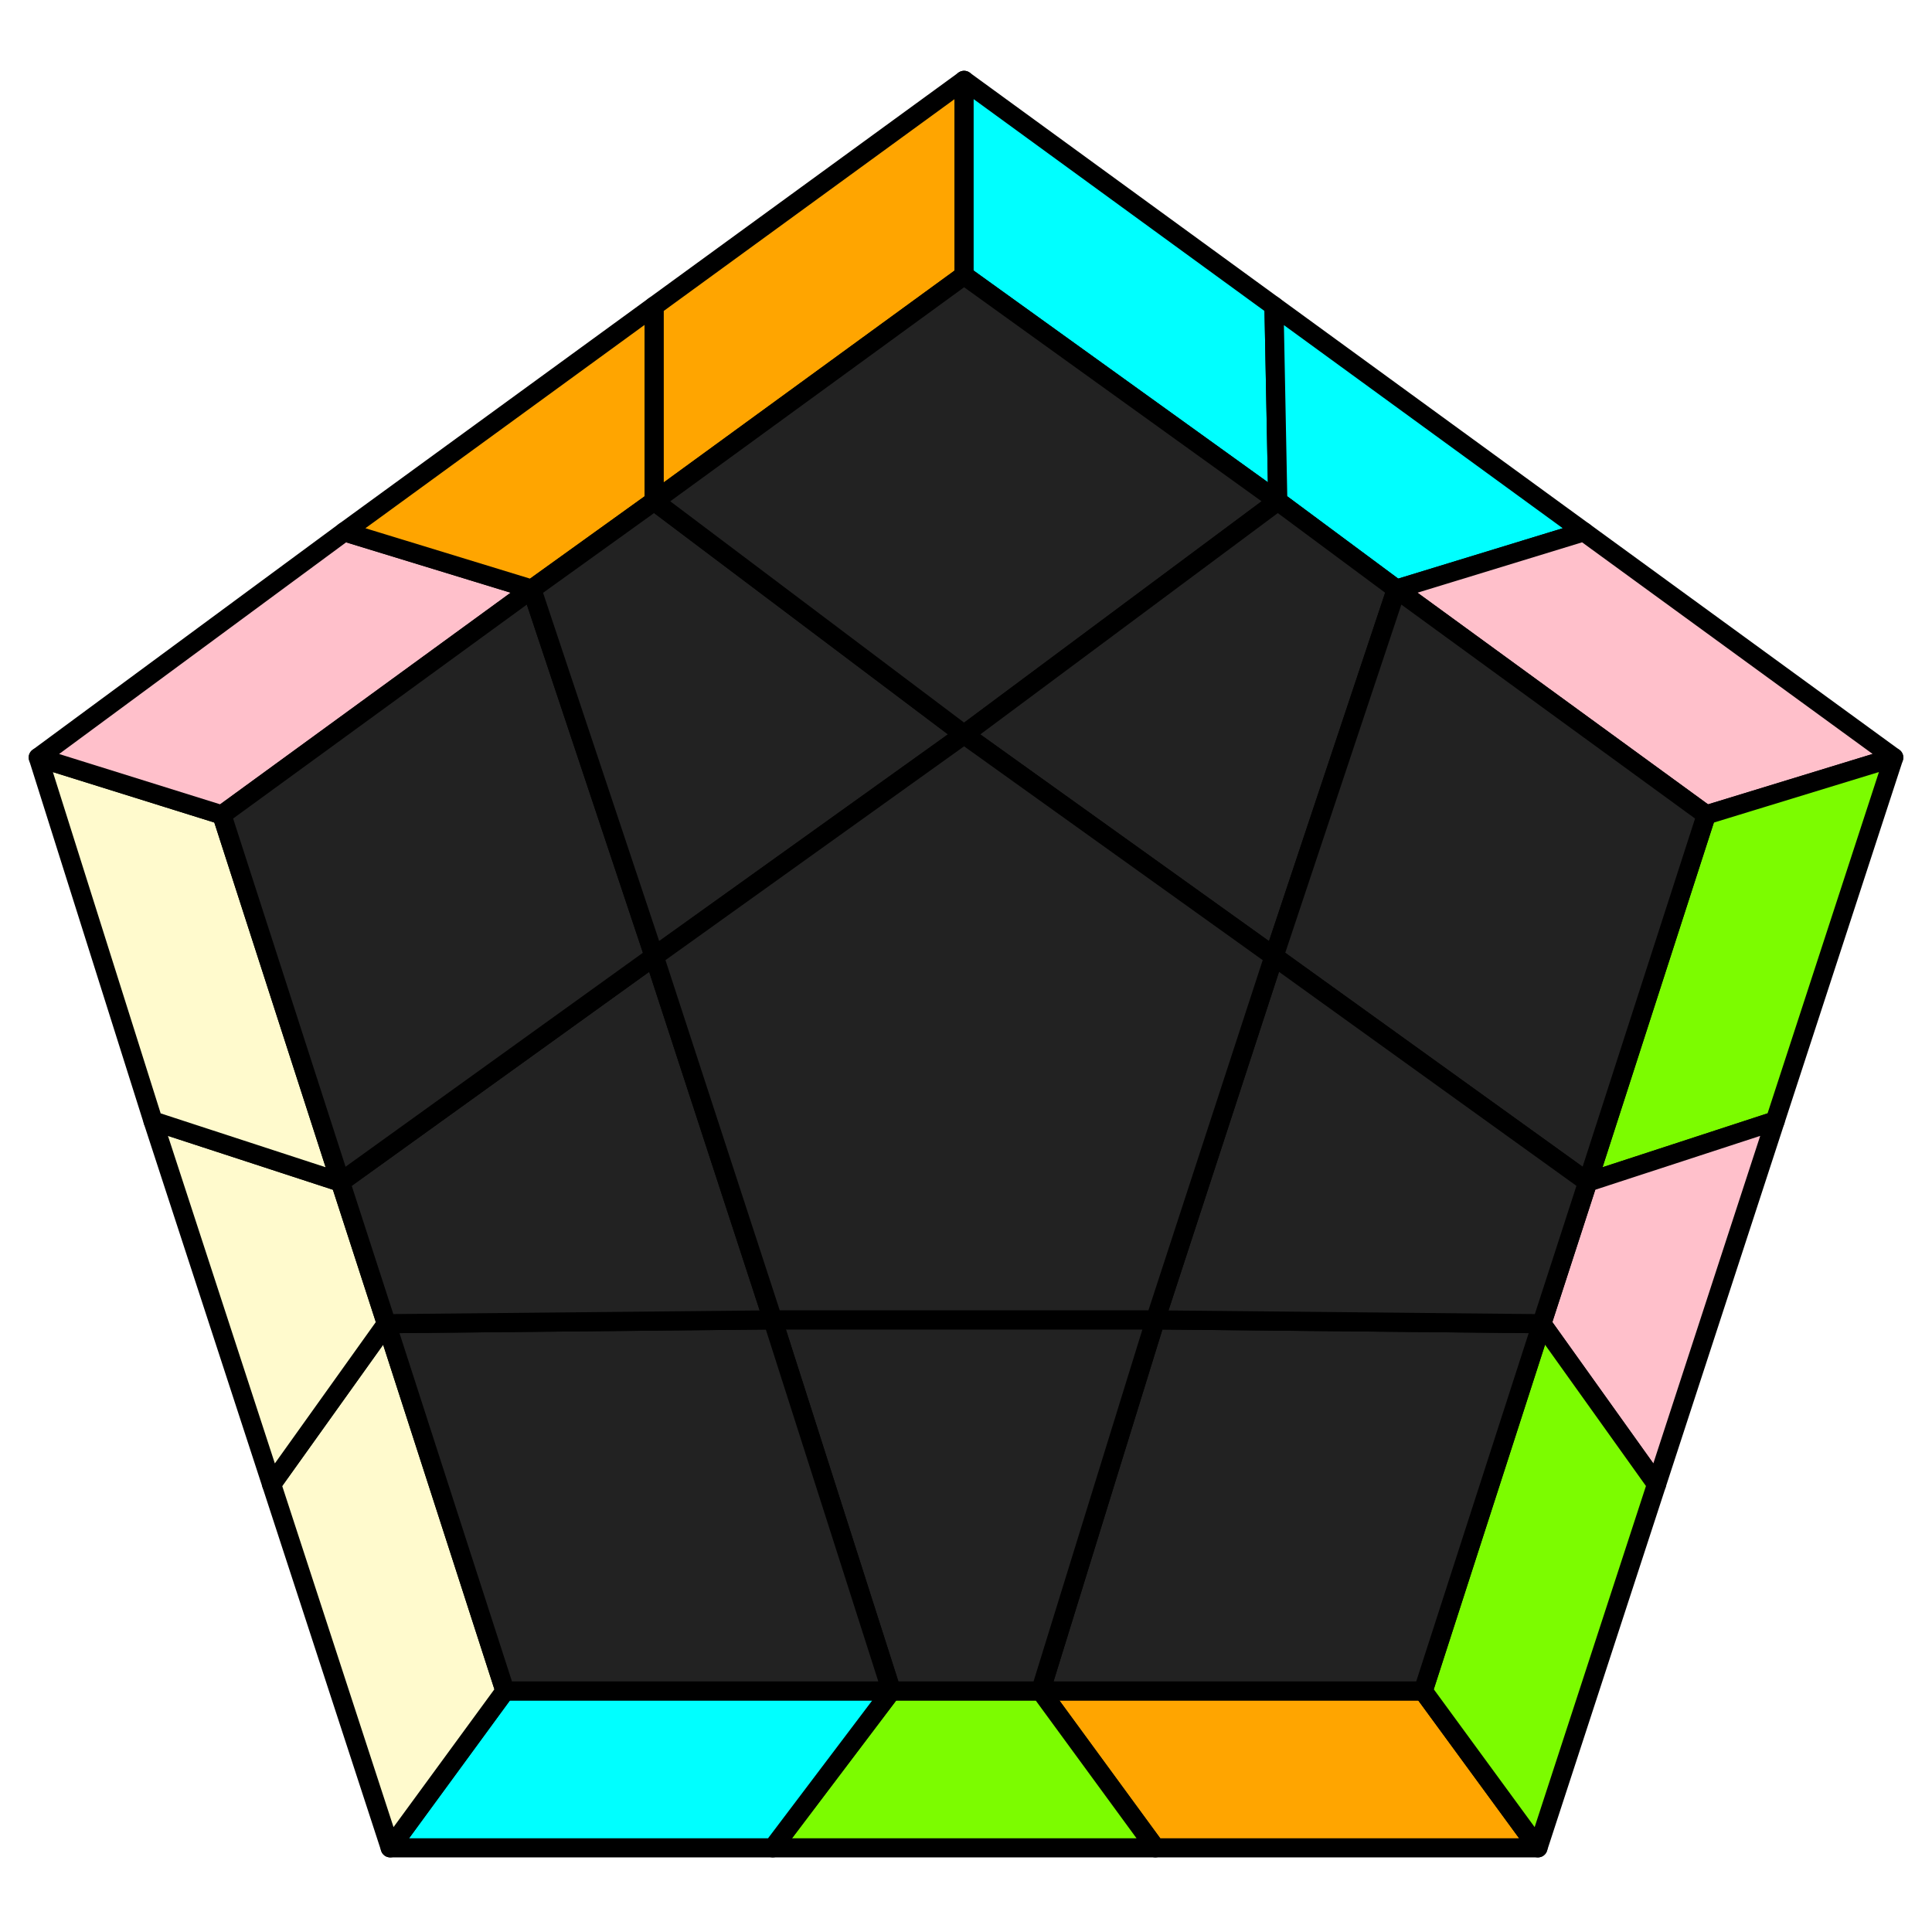
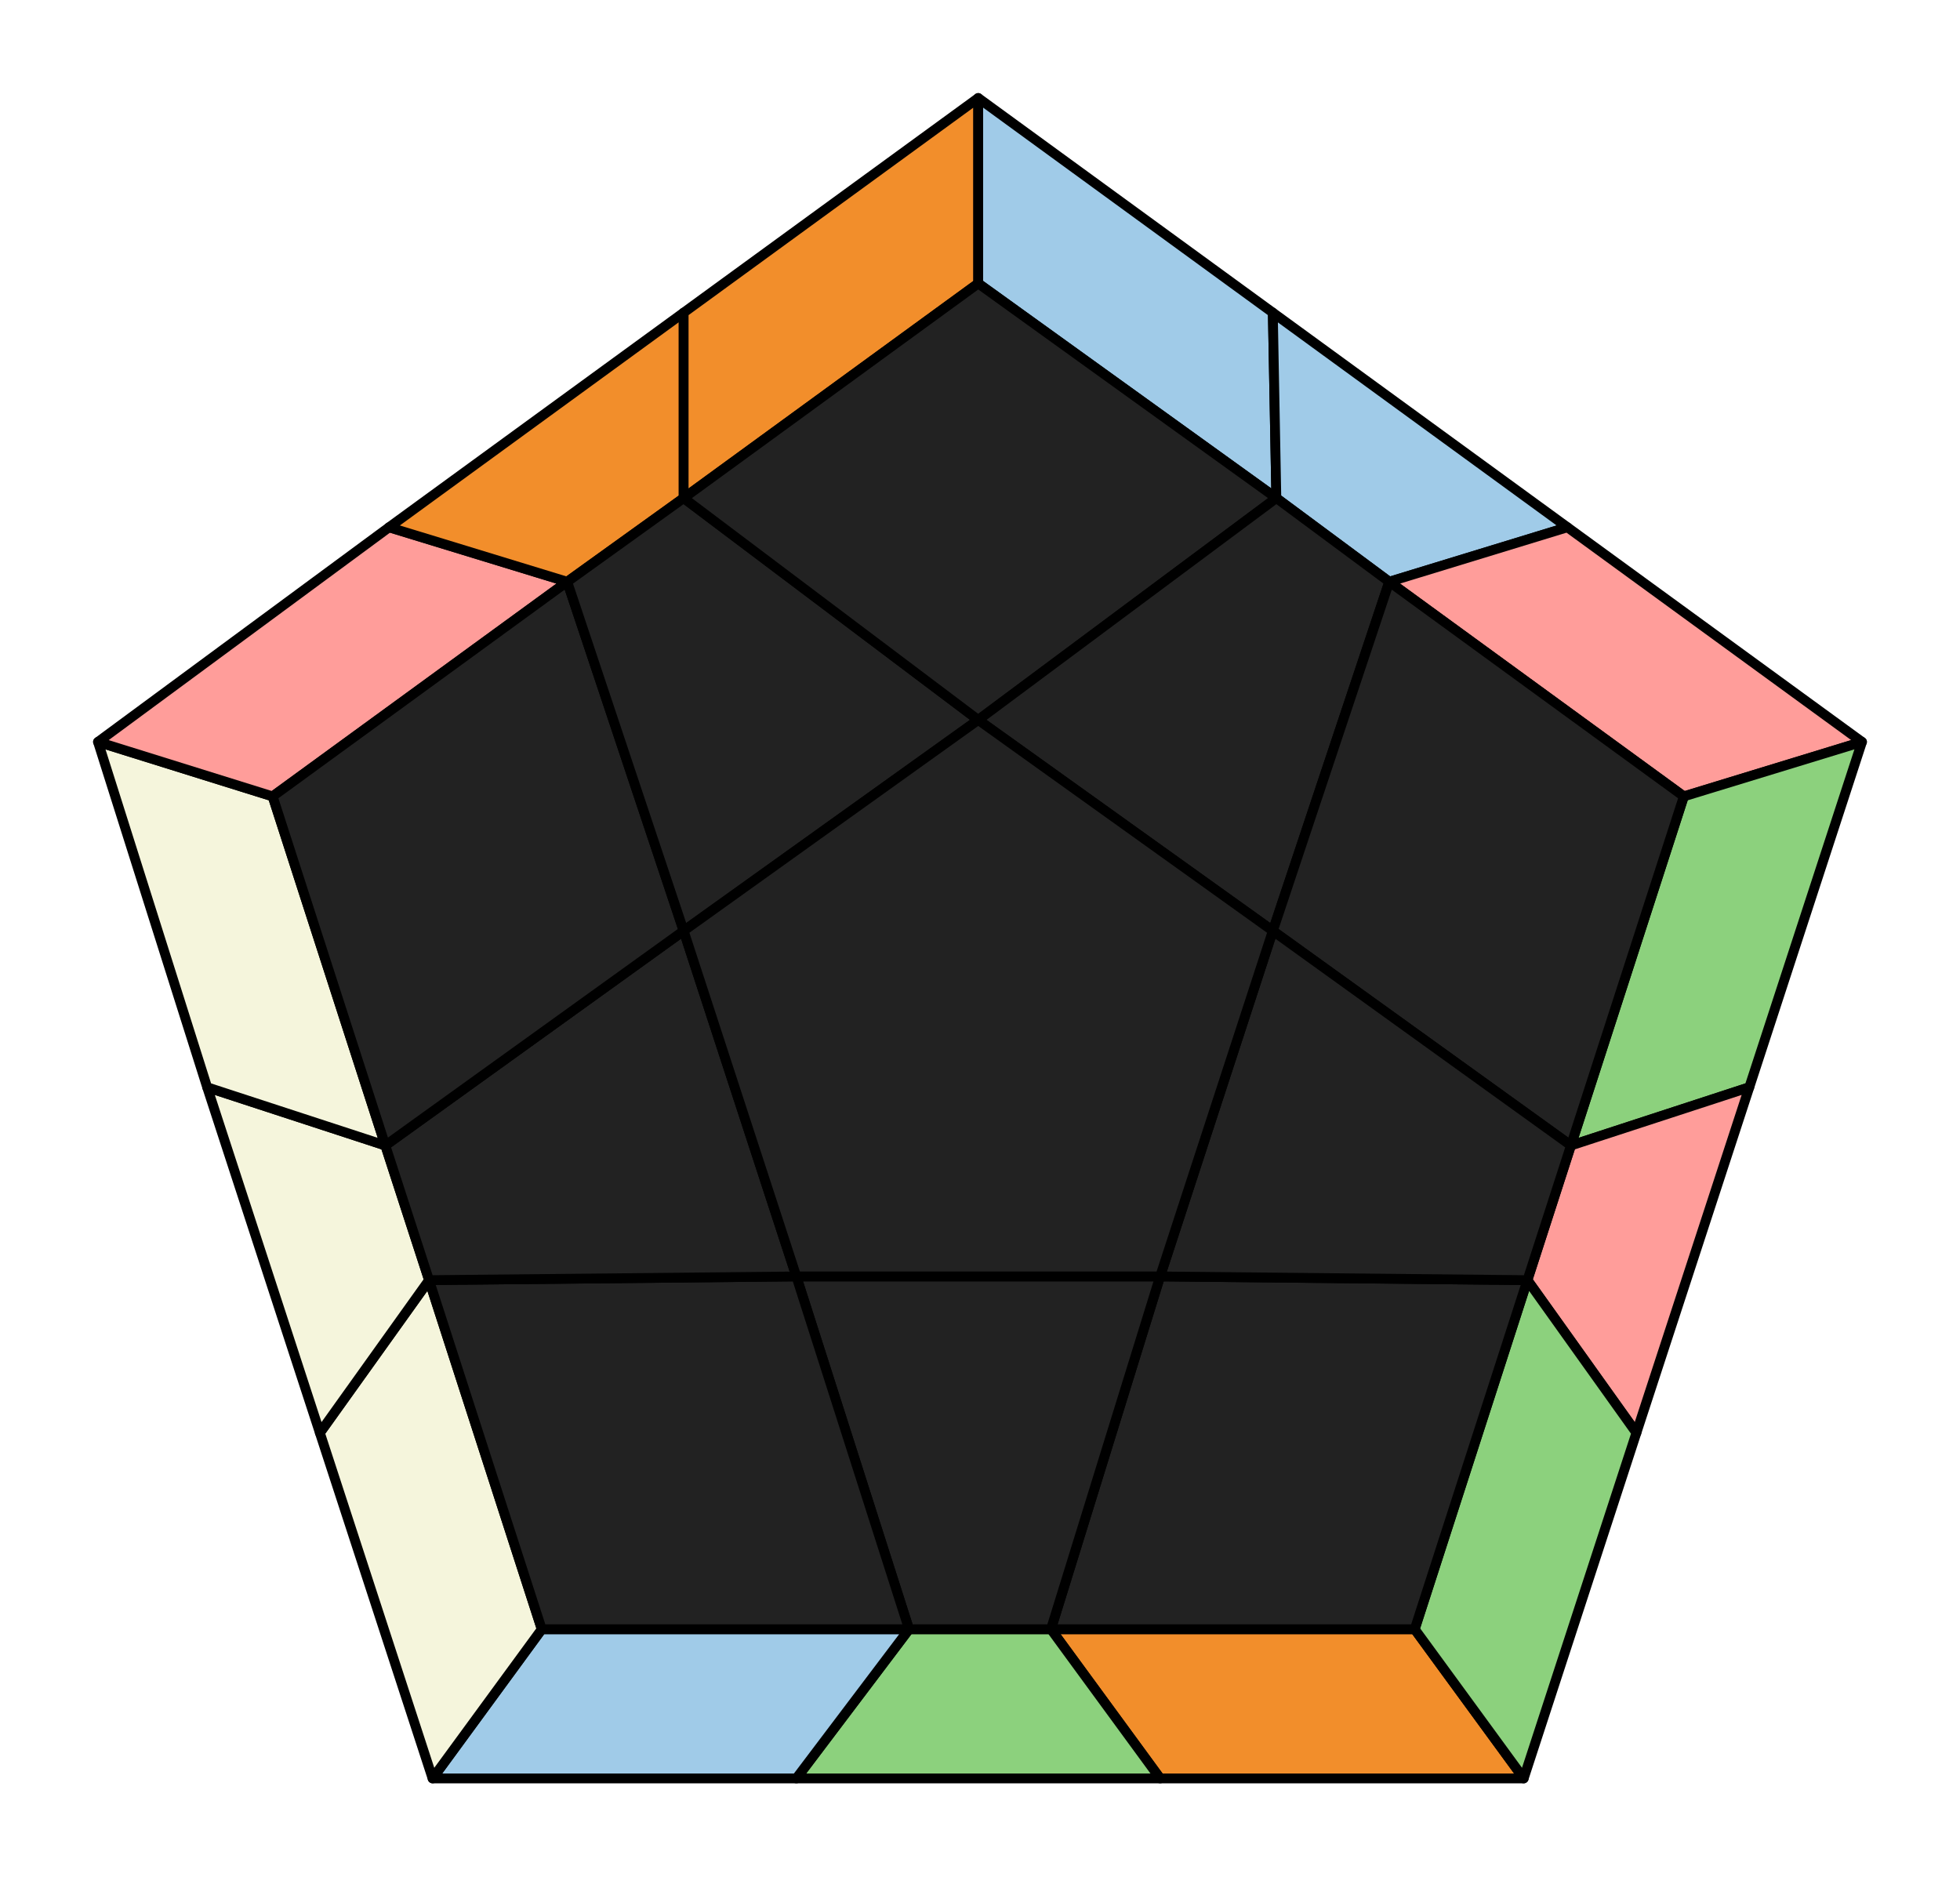
- <svg xmlns="http://www.w3.org/2000/svg" id="21" viewBox="0 0 505 505">
+ <svg xmlns="http://www.w3.org/2000/svg" viewBox="0 0 100.0 95.732">
  <style>
- polygon { stroke: black; stroke-width: 5px; stroke-linejoin: round;}
- .green {fill: #7cfc00;}
- .orange {fill: #ffa500;}
- .blue {fill: #00ffff;}
- .beige {fill: #fffacd;}
- .pink {fill: #ffc0cb;}
- .grey {fill: #222;}
+ polygon { stroke: black; stroke-width: 0.5px; stroke-linejoin: round;}
</style>
-   <polygon class="orange" points="402 483 302 483 272 442 372 442" />
-   <polygon class="green" points="302 483 202 483 233 442 272 442" />
-   <polygon class="blue" points="202 483 102 483 132 442 233 442" />
-   <polygon class="beige" points="102 483 71 388 101 346 132 442" />
-   <polygon class="beige" points="71 388 40 293 89 309 101 346" />
-   <polygon class="beige" points="40 293 10 198 58 213 89 309" />
-   <polygon class="pink" points="10 198 90 139 139 154 58 213" />
-   <polygon class="orange" points="90 139 171 80 171 131 139 154" />
-   <polygon class="orange" points="171 80 252 21 252 72 171 131" />
-   <polygon class="blue" points="252 21 333 80 334 131 252 72" />
-   <polygon class="blue" points="333 80 414 139 365 154 334 131" />
-   <polygon class="pink" points="414 139 495 198 446 213 365 154" />
-   <polygon class="green" points="495 198 464 293 415 309 446 213" />
-   <polygon class="pink" points="464 293 433 388 403 346 415 309" />
-   <polygon class="green" points="433 388 402 483 372 442 403 346" />
-   <polygon class="grey" points="372 442 272 442 302 345 403 346" />
-   <polygon class="grey" points="272 442 233 442 202 345 302 345" />
-   <polygon class="grey" points="132 442 101 346 202 345 233 442" />
-   <polygon class="grey" points="101 346 89 309 171 250 202 345" />
-   <polygon class="grey" points="58 213 139 154 171 250 89 309" />
-   <polygon class="grey" points="139 154 171 131 252 192 171 250" />
-   <polygon class="grey" points="252 72 334 131 252 192 171 131" />
-   <polygon class="grey" points="334 131 365 154 333 250 252 192" />
-   <polygon class="grey" points="446 213 415 309 333 250 365 154" />
-   <polygon class="grey" points="415 309 403 346 302 345 333 250" />
-   <polygon class="grey" points="302 345 202 345 171 250 252 192 333 250" />
+   <polygon fill="#F28E2B" points="77.74 90.73 59.19 90.73 53.62 83.12 72.18 83.12" />
+   <polygon fill="#8CD17D" points="59.19 90.73 40.63 90.73 46.38 83.12 53.62 83.12" />
+   <polygon fill="#A0CBE8" points="40.63 90.73 22.07 90.73 27.64 83.12 46.38 83.12" />
+   <polygon fill="beige" points="22.07 90.73 16.32 73.10 21.89 65.31 27.64 83.12" />
+   <polygon fill="beige" points="16.32 73.10 10.57 55.47 19.66 58.44 21.89 65.31" />
+   <polygon fill="beige" points="10.57 55.47 5.00 37.85 13.91 40.63 19.66 58.44" />
+   <polygon fill="#FF9D9A" points="5.00 37.85 19.85 26.90 28.94 29.68 13.91 40.63" />
+   <polygon fill="#F28E2B" points="19.85 26.90 34.88 15.95 34.88 25.41 28.94 29.68" />
+   <polygon fill="#F28E2B" points="34.88 15.95 49.91 5.00 49.91 14.46 34.88 25.41" />
+   <polygon fill="#A0CBE8" points="49.91 5.00 64.94 15.95 65.12 25.41 49.91 14.46" />
+   <polygon fill="#A0CBE8" points="64.94 15.95 79.97 26.90 70.88 29.68 65.12 25.41" />
+   <polygon fill="#FF9D9A" points="79.97 26.90 95.00 37.85 85.91 40.63 70.88 29.68" />
+   <polygon fill="#8CD17D" points="95.00 37.85 89.25 55.47 80.15 58.44 85.91 40.63" />
+   <polygon fill="#FF9D9A" points="89.25 55.47 83.49 73.10 77.93 65.31 80.15 58.44" />
+   <polygon fill="#8CD17D" points="83.49 73.10 77.74 90.73 72.18 83.12 77.93 65.31" />
+   <polygon fill="#222" points="72.18 83.12 53.62 83.12 59.19 65.12 77.93 65.31" />
+   <polygon fill="#222" points="53.62 83.12 46.38 83.12 40.63 65.12 59.19 65.12" />
+   <polygon fill="#222" points="27.64 83.12 21.89 65.31 40.63 65.12 46.38 83.12" />
+   <polygon fill="#222" points="21.89 65.31 19.66 58.44 34.88 47.49 40.63 65.12" />
+   <polygon fill="#222" points="13.91 40.63 28.94 29.68 34.88 47.49 19.66 58.44" />
+   <polygon fill="#222" points="28.94 29.68 34.88 25.41 49.91 36.73 34.88 47.49" />
+   <polygon fill="#222" points="49.91 14.46 65.12 25.41 49.91 36.73 34.88 25.41" />
+   <polygon fill="#222" points="65.12 25.41 70.88 29.68 64.94 47.49 49.91 36.73" />
+   <polygon fill="#222" points="85.91 40.63 80.15 58.44 64.94 47.49 70.88 29.68" />
+   <polygon fill="#222" points="80.15 58.44 77.93 65.31 59.19 65.12 64.94 47.49" />
+   <polygon fill="#222" points="59.19 65.12 40.63 65.12 34.88 47.49 49.91 36.73 64.94 47.49" />
</svg>
